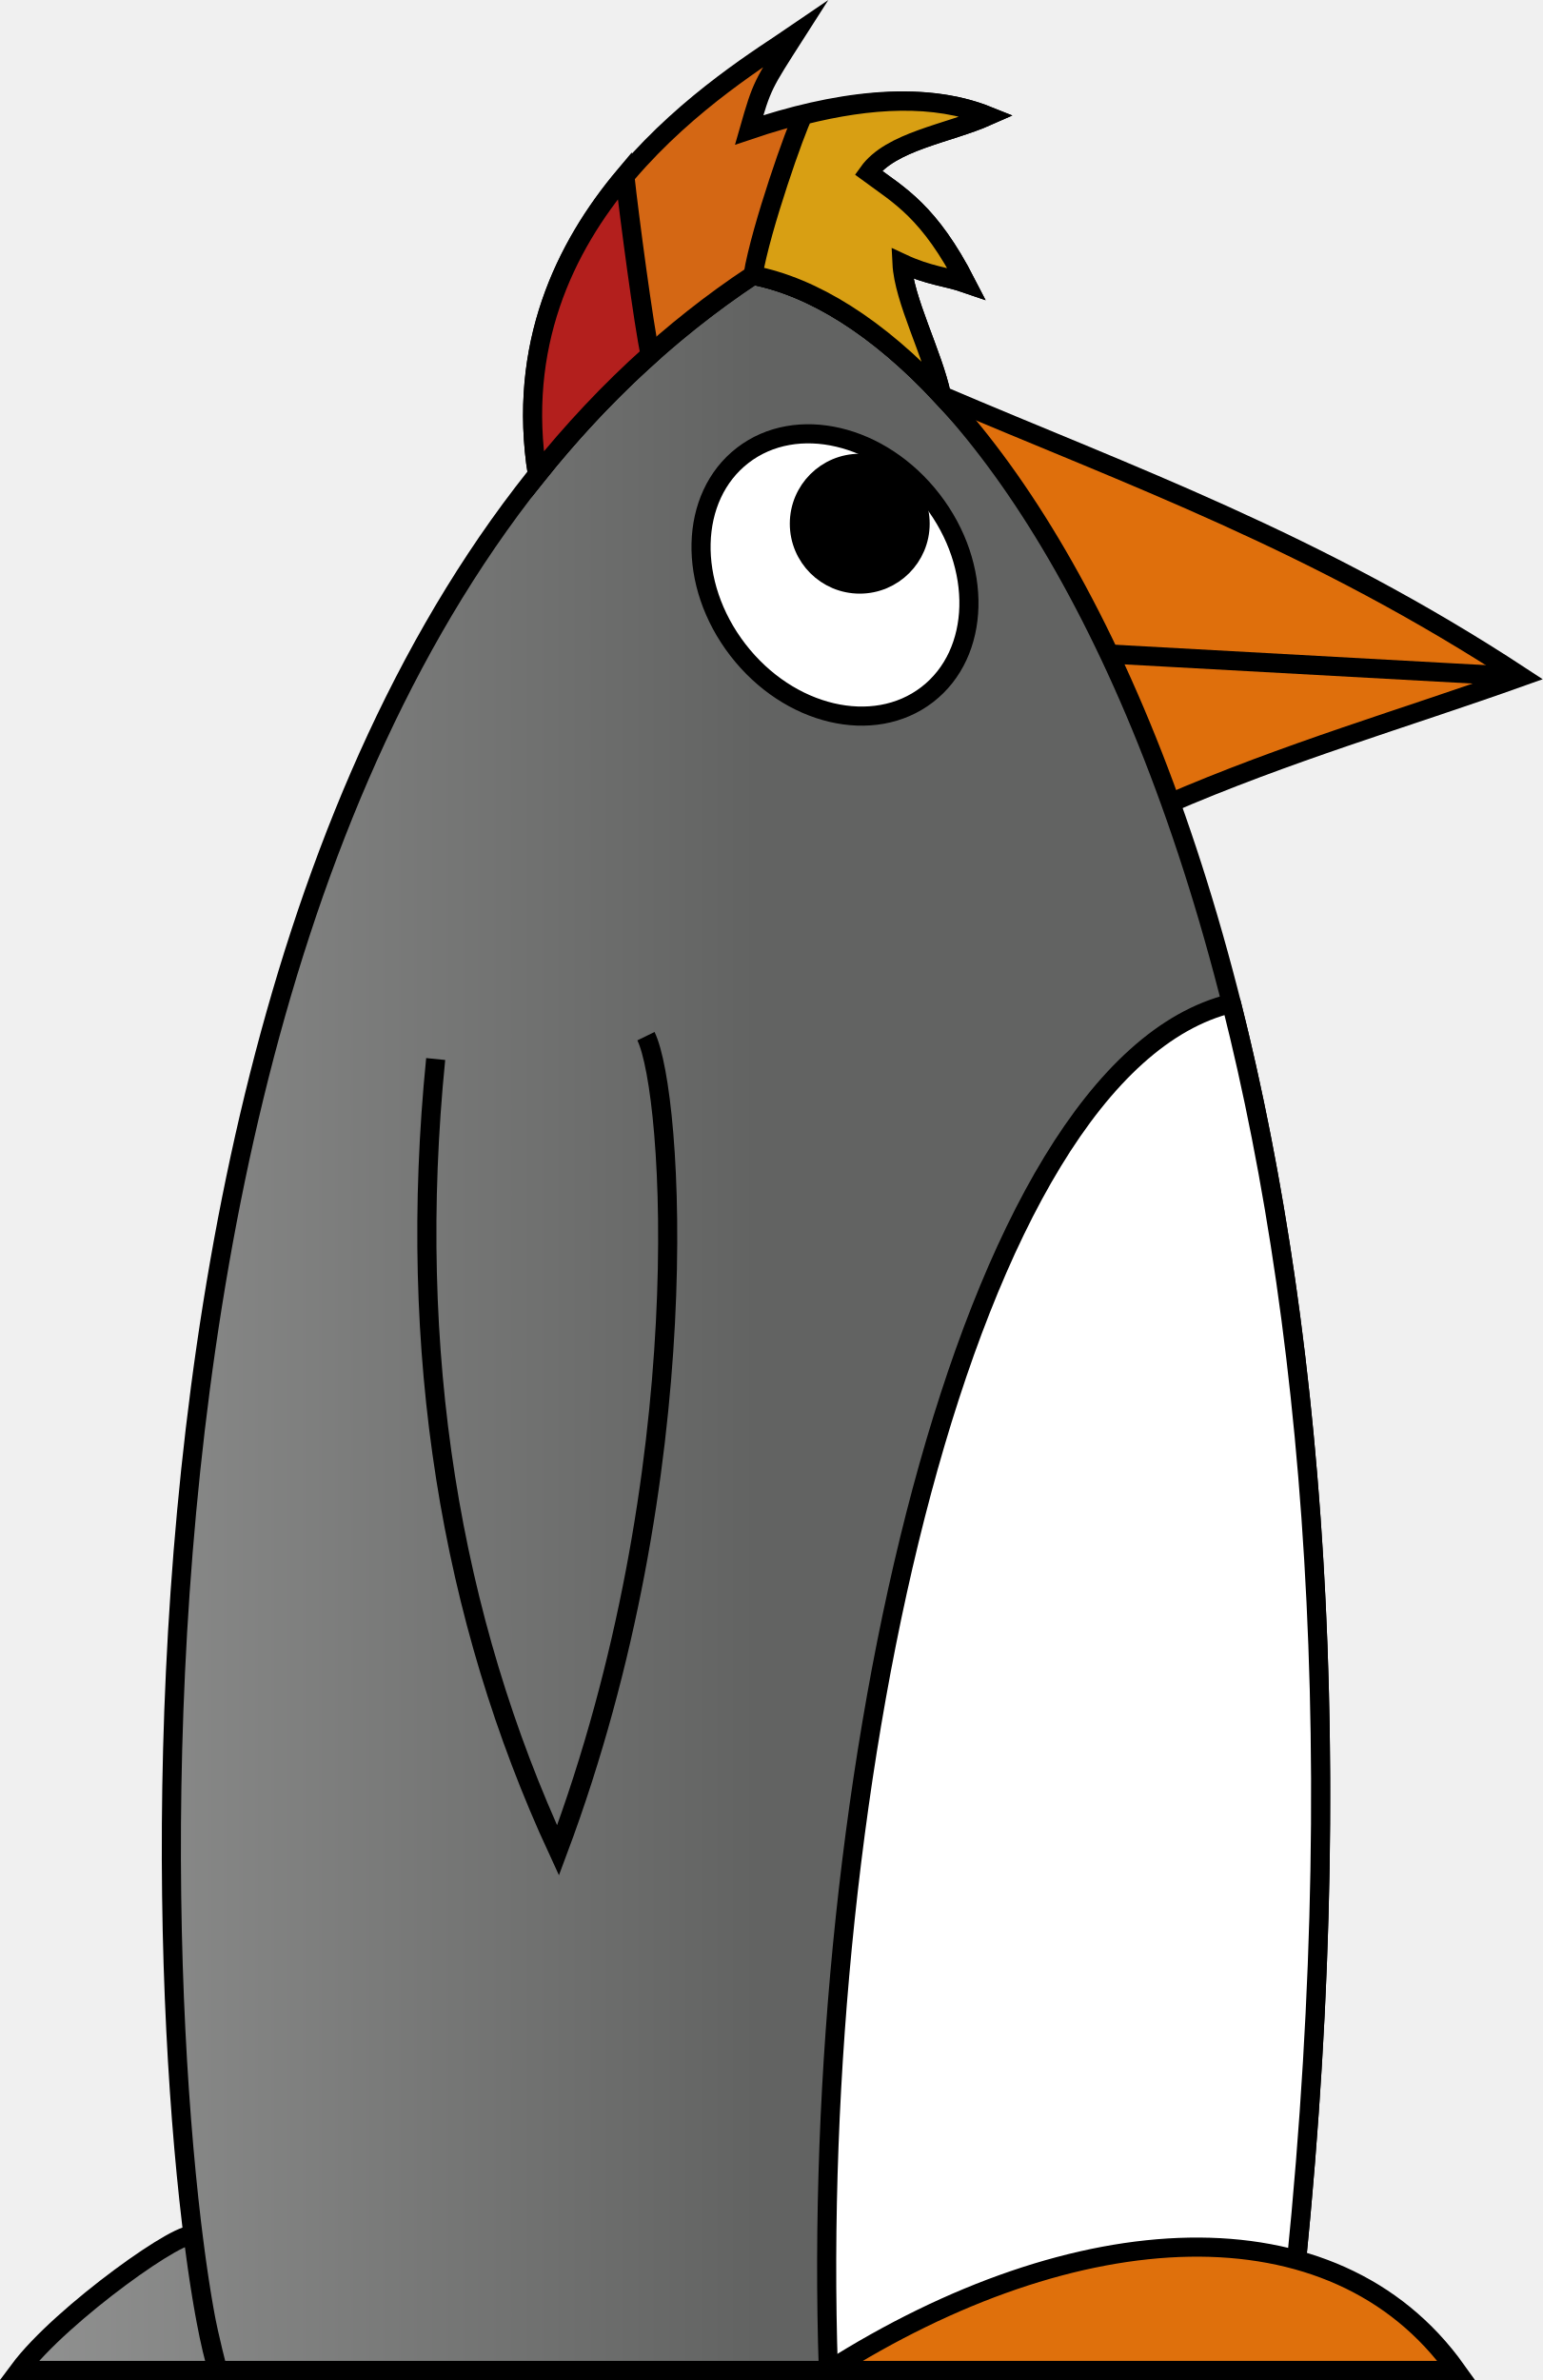
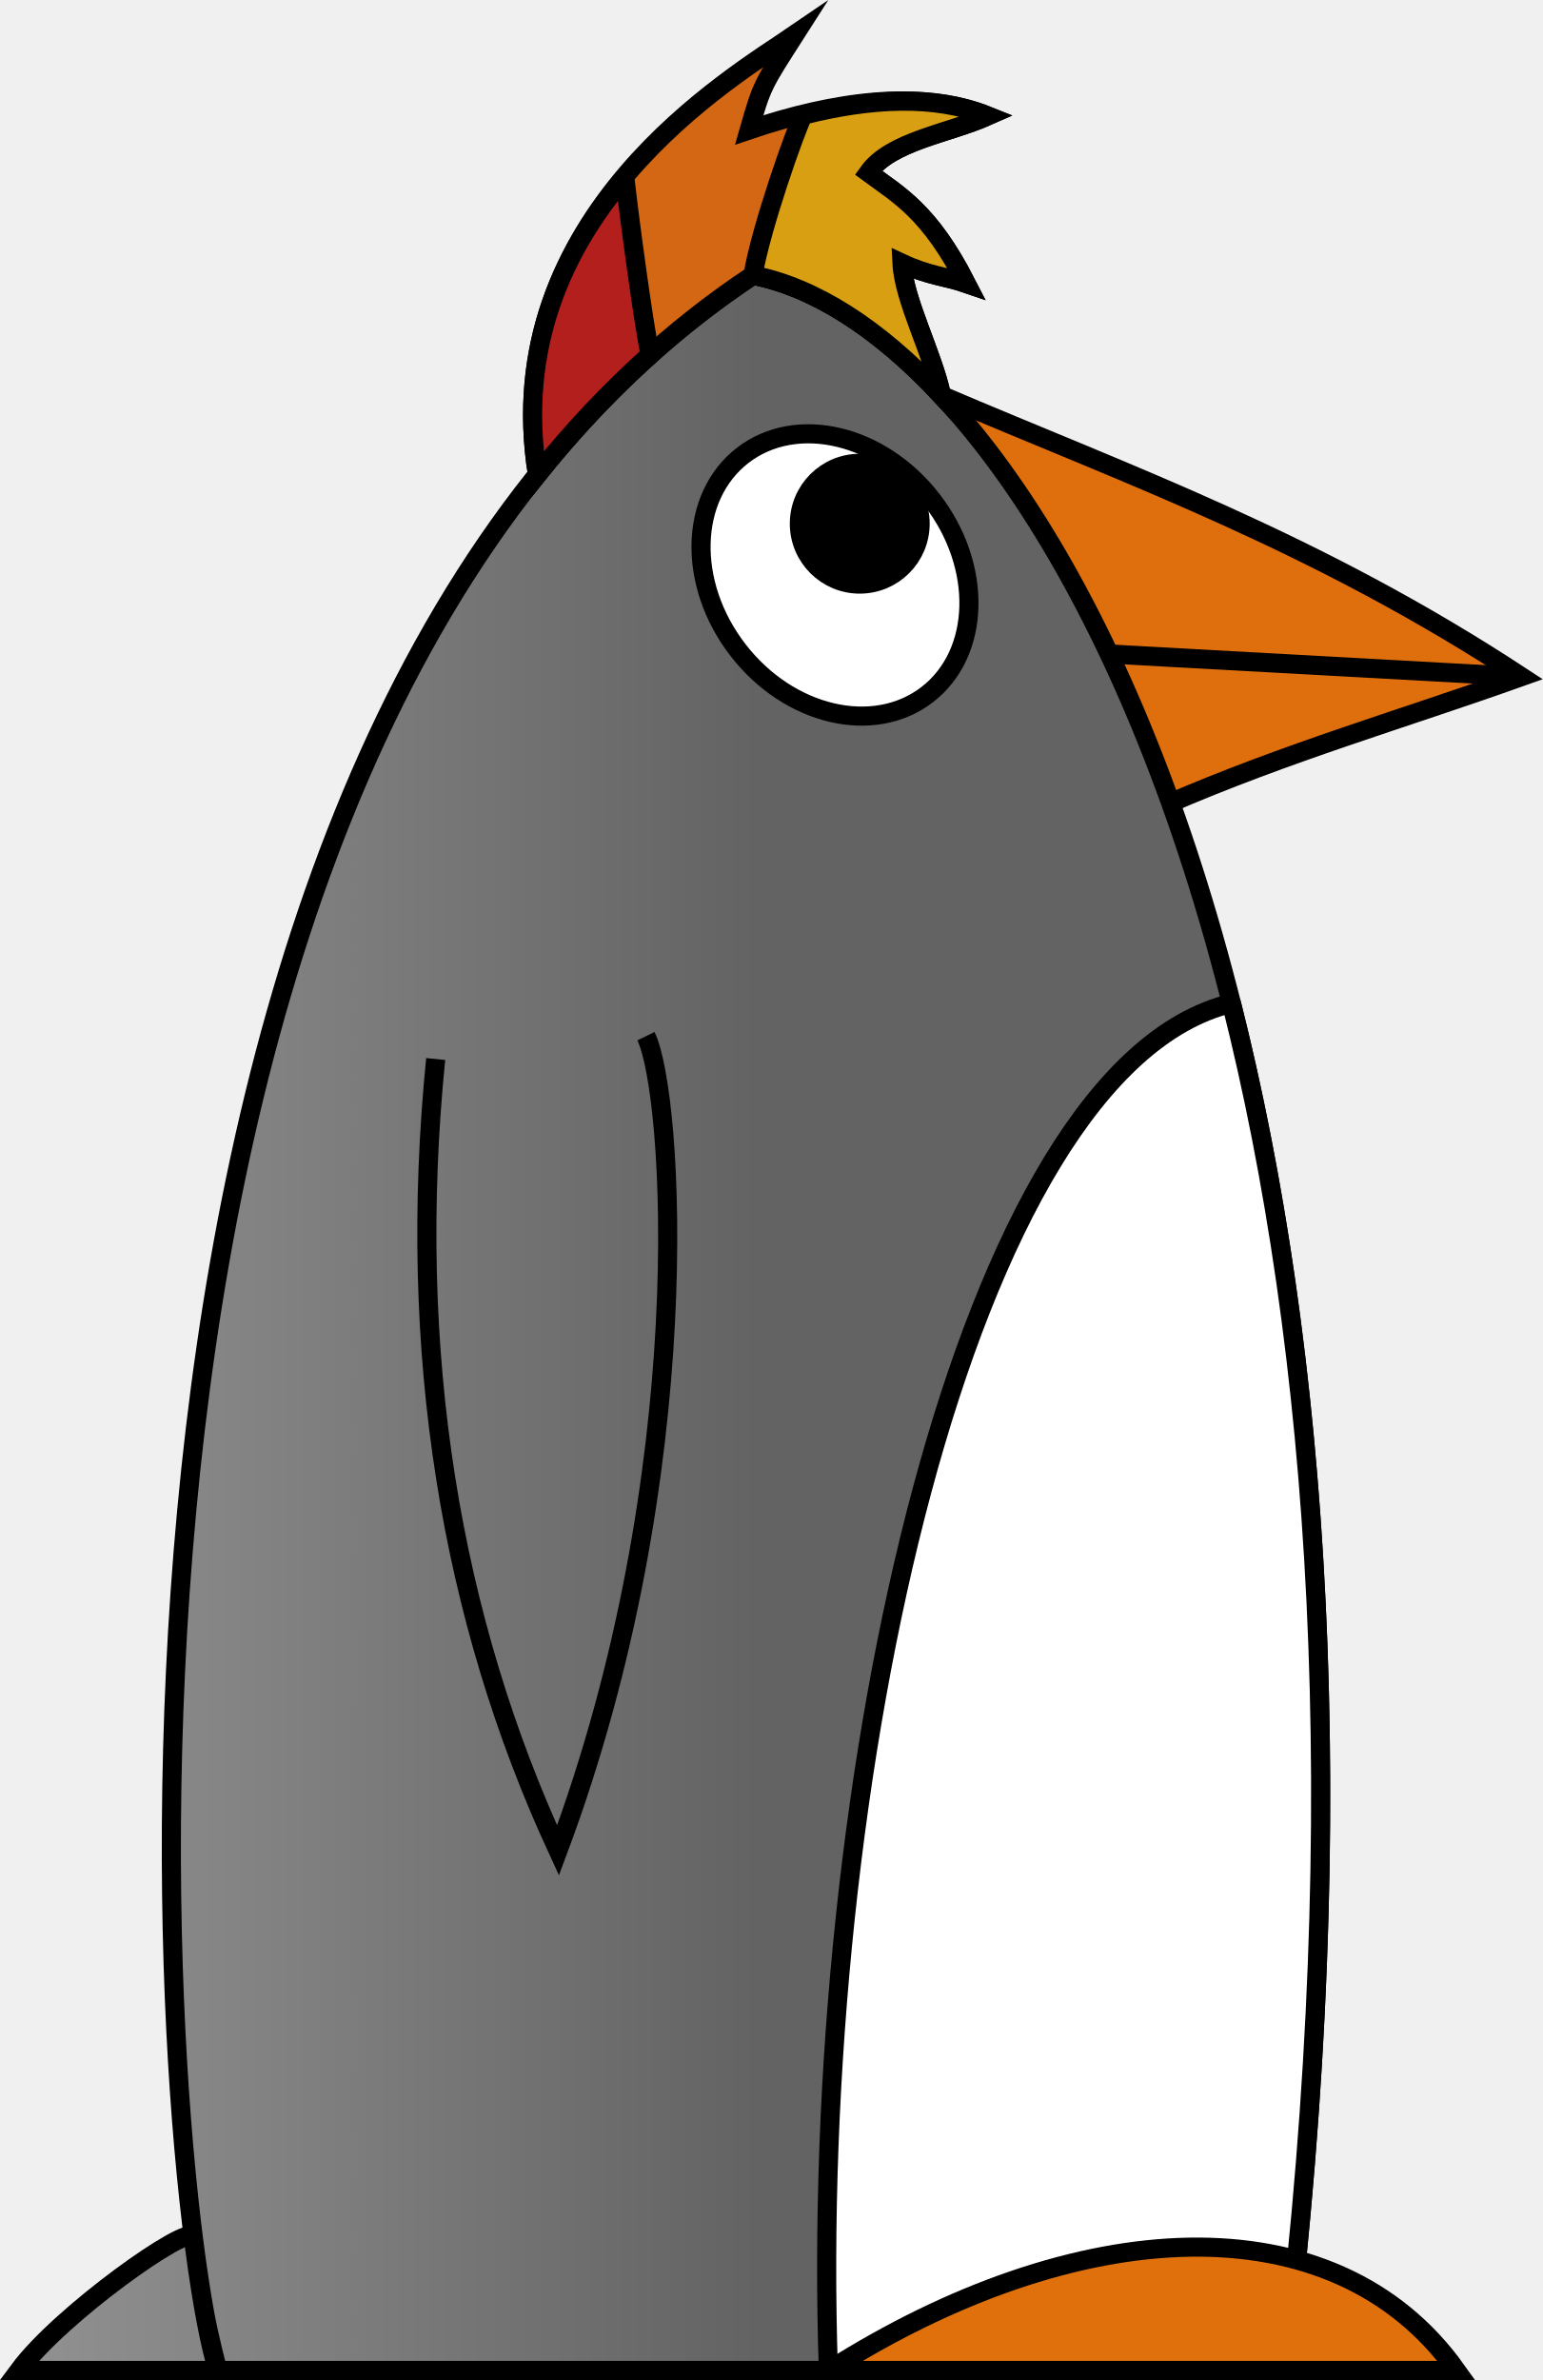
<svg xmlns="http://www.w3.org/2000/svg" xmlns:ns1="&amp;#38;ns_ai;" xmlns:xlink="http://www.w3.org/1999/xlink" version="1.1" ns1:viewOrigin="37 796.7852" ns1:rulerOrigin="-37 -45.1055" ns1:pageBounds="37 796.7852 558.2803 45.1055" x="0px" y="0px" width="403.539" height="622.484" viewBox="0 0 403.539 622.484" enable-background="new 0 0 521.28 751.68" xml:space="preserve" id="svg3432">
  <defs id="defs3441">
    <linearGradient id="linearGradient5950">
      <stop style="stop-color:#626362;stop-opacity:1" offset="0" id="stop5952" />
      <stop style="stop-color:#ffffff;stop-opacity:1" offset="1" id="stop5954" />
    </linearGradient>
    <linearGradient xlink:href="#linearGradient5950" id="linearGradient5956" x1="257.043" y1="412.109" x2="-393.006" y2="412.109" gradientUnits="userSpaceOnUse" />
  </defs>
  <g id="g5958" transform="translate(-59.0325,-59.69585)">
    <path id="path4272" d="m 305.328,163.134 c 49.276,21.047 97.823,38.208 151.672,73.546 -30.731,10.969 -61.112,19.695 -92.976,33.498" style="fill:#df6f0c;fill-opacity:1;fill-rule:evenodd;stroke:#000000;stroke-width:5;stroke-linecap:butt;stroke-linejoin:miter;stroke-miterlimit:4;stroke-dasharray:none;stroke-opacity:1" />
    <path d="m 116,679.68 c 0,0 -2.277,-8.578 -3.449,-15.079 -1.012,-5.615 -2.021,-12.281 -2.973,-19.868 C 108.378,641.279 74.991,664.864 64,679.68 Z m 1.3e-4,0 c -15.649,-49.541 -46.695,-424.261 140,-548 75.814,14.631 180.732,204.139 139,548 z" style="fill:url(#linearGradient5956);fill-opacity:1;fill-rule:evenodd;stroke:#000000;stroke-width:5;stroke-linecap:butt;stroke-linejoin:miter;stroke-miterlimit:10;stroke-dasharray:none;stroke-opacity:1" id="path3443-0" />
    <path id="path4270" d="m 173,336.68 c -7.664,76.552 3.892,146.266 32,207 36.987,-98.833 30.257,-198.116 23,-212.973" style="fill:none;fill-rule:evenodd;stroke:#000000;stroke-width:5;stroke-linecap:butt;stroke-linejoin:miter;stroke-miterlimit:4;stroke-dasharray:none;stroke-opacity:1" />
    <ellipse transform="matrix(0.7917852,-0.6107997,0.6107997,0.7917852,0,0)" cx="91.366" cy="335.8" rx="32.084" ry="39.511" id="path4276" style="opacity:1;fill:#ffffff;fill-opacity:1;stroke:#000000;stroke-width:5;stroke-linecap:butt;stroke-linejoin:miter;stroke-miterlimit:4;stroke-dasharray:none;stroke-dashoffset:0;stroke-opacity:1" />
    <circle r="15.793" cy="196.668" cx="283.925" id="path4284" style="opacity:1;fill:#000000;fill-opacity:1;stroke:#000000;stroke-width:5;stroke-linecap:butt;stroke-linejoin:miter;stroke-miterlimit:4;stroke-dasharray:none;stroke-dashoffset:0;stroke-opacity:1" />
    <path id="path4324" d="m 457,236.68 -109,-6" style="fill:none;fill-rule:evenodd;stroke:#000000;stroke-width:5;stroke-linecap:butt;stroke-linejoin:miter;stroke-miterlimit:4;stroke-dasharray:none;stroke-opacity:1" />
    <path id="path3443-4" d="m 381.149,322.109 c 22.539,89.281 31.879,209.023 13.851,357.571 l -119.279,0 C 270.513,525.886 311.035,339.095 381.149,322.109 Z" style="fill:#ffffff;fill-rule:evenodd;stroke:#000000;stroke-width:5;stroke-linecap:butt;stroke-linejoin:round;stroke-miterlimit:4;stroke-dasharray:none;stroke-opacity:1" />
    <path id="path4278" d="m 275.858,679.68 c 64.568,-41.003 132.043,-44.97 164.142,0 z" style="fill:#df700c;fill-opacity:1;fill-rule:evenodd;stroke:#000000;stroke-width:5;stroke-linecap:butt;stroke-linejoin:miter;stroke-miterlimit:4;stroke-dasharray:none;stroke-opacity:1" />
    <path id="path3443-5" d="m 267,68.68 c -16.243,11.104 -78.165,47.266 -67.395,115.107 16.127,-20.131 34.805,-37.797 56.394,-52.107 15.714,3.033 32.678,13.578 49.328,31.454 -2.296,-10.873 -9.889,-25.017 -10.358,-34.579 7.089,3.307 11.629,3.466 16.825,5.265 -9.671,-18.851 -17.517,-22.997 -25.622,-28.976 5.896,-8.26 20.8,-10.179 31.256,-14.825 C 299.852,82.945 277.09,86.204 255,93.68 c 3.368,-11.783 3.568,-11.813 12,-25 z" style="fill:#d46714;fill-opacity:1;fill-rule:evenodd;stroke:#000000;stroke-width:5;stroke-linecap:butt;stroke-linejoin:miter;stroke-miterlimit:10;stroke-dasharray:none;stroke-opacity:1" />
-     <path id="path3443-5-8" d="m 222.462,105.626 c -15.82,18.8 -28.19,44.565 -22.857,78.16 9.016,-11.254 18.829,-21.738 29.502,-31.296 -1.723,-7.898 -5.429,-35.921 -6.645,-46.864 z" style="fill:#b31f1d;fill-opacity:1;fill-rule:evenodd;stroke:#000000;stroke-width:5;stroke-linecap:butt;stroke-linejoin:miter;stroke-miterlimit:10;stroke-dasharray:none;stroke-opacity:1" />
+     <path id="path3443-5-8" d="m 222.462,106.024 c -15.82,18.8 -28.19,44.168 -22.857,77.762 9.016,-11.254 18.829,-21.738 29.502,-31.296 -1.723,-7.898 -5.429,-35.523 -6.645,-46.467 z" style="fill:#b31f1d;fill-opacity:1;fill-rule:evenodd;stroke:#000000;stroke-width:5;stroke-linecap:butt;stroke-linejoin:miter;stroke-miterlimit:10;stroke-dasharray:none;stroke-opacity:1" />
    <path id="path3443-5-5" d="m 256,131.68 c 15.714,3.033 32.678,13.578 49.328,31.454 -2.296,-10.873 -9.888,-25.017 -10.358,-34.579 7.089,3.307 11.629,3.466 16.825,5.265 -9.671,-18.851 -17.517,-22.997 -25.622,-28.976 5.896,-8.26 20.8,-10.179 31.256,-14.825 -13.957,-5.618 -30.868,-4.6 -48.302,-0.199 -1.888,3.498 -11.045,29.397 -13.127,41.86 z" style="fill:#d89f13;fill-opacity:1;fill-rule:evenodd;stroke:#000000;stroke-width:5;stroke-linecap:butt;stroke-linejoin:miter;stroke-miterlimit:10;stroke-dasharray:none;stroke-opacity:1" />
  </g>
</svg>
